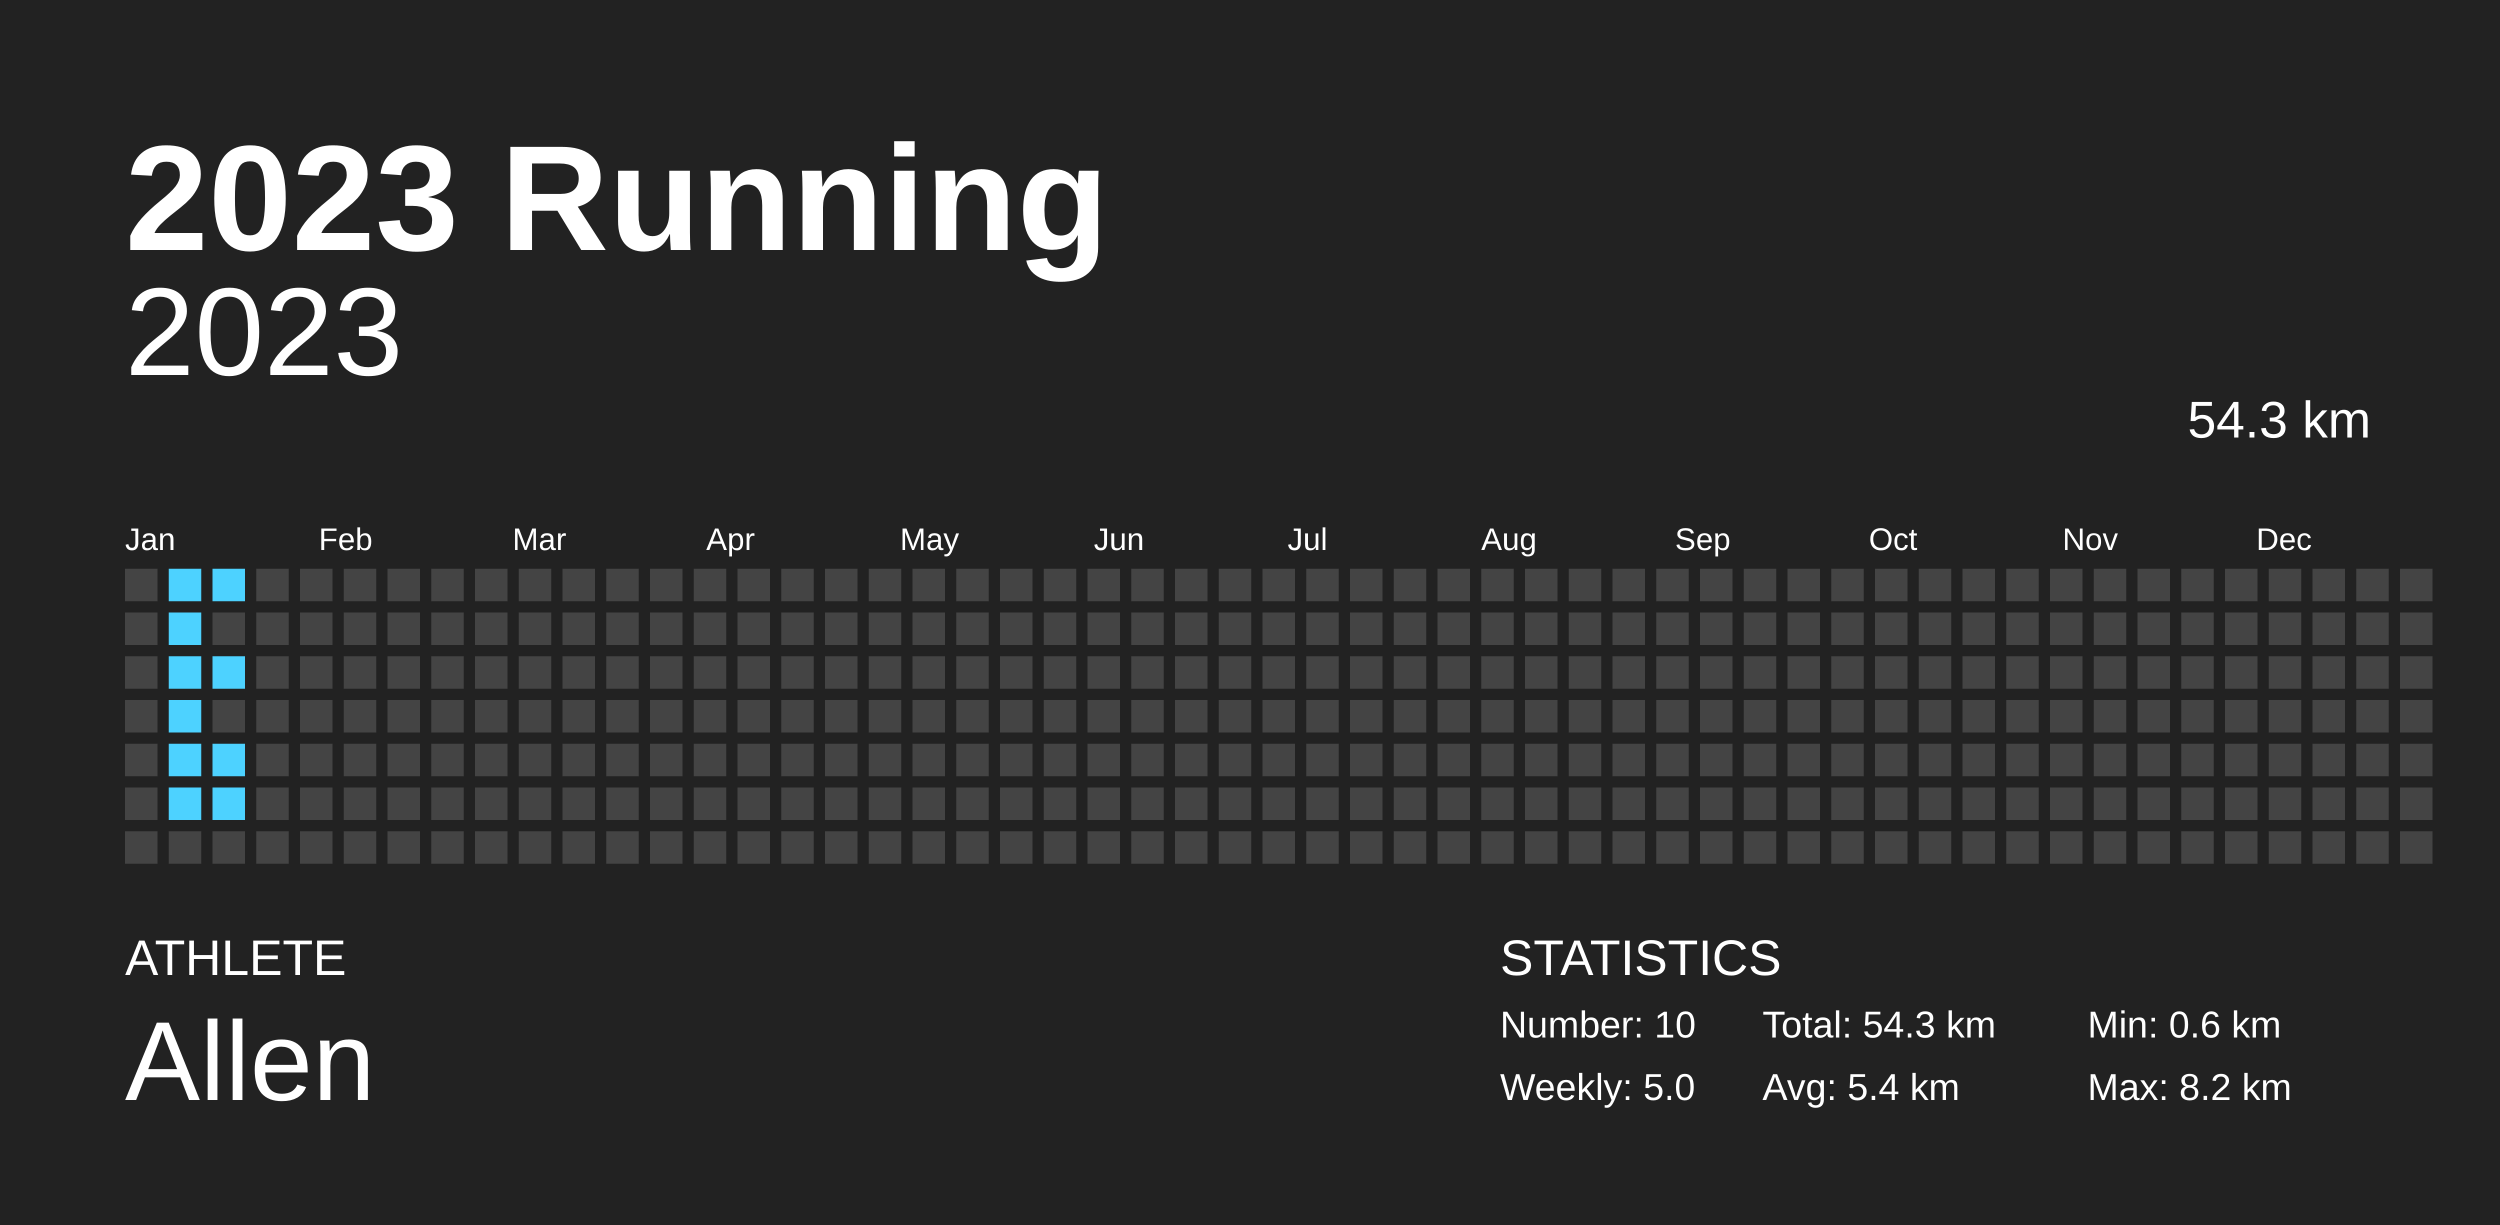
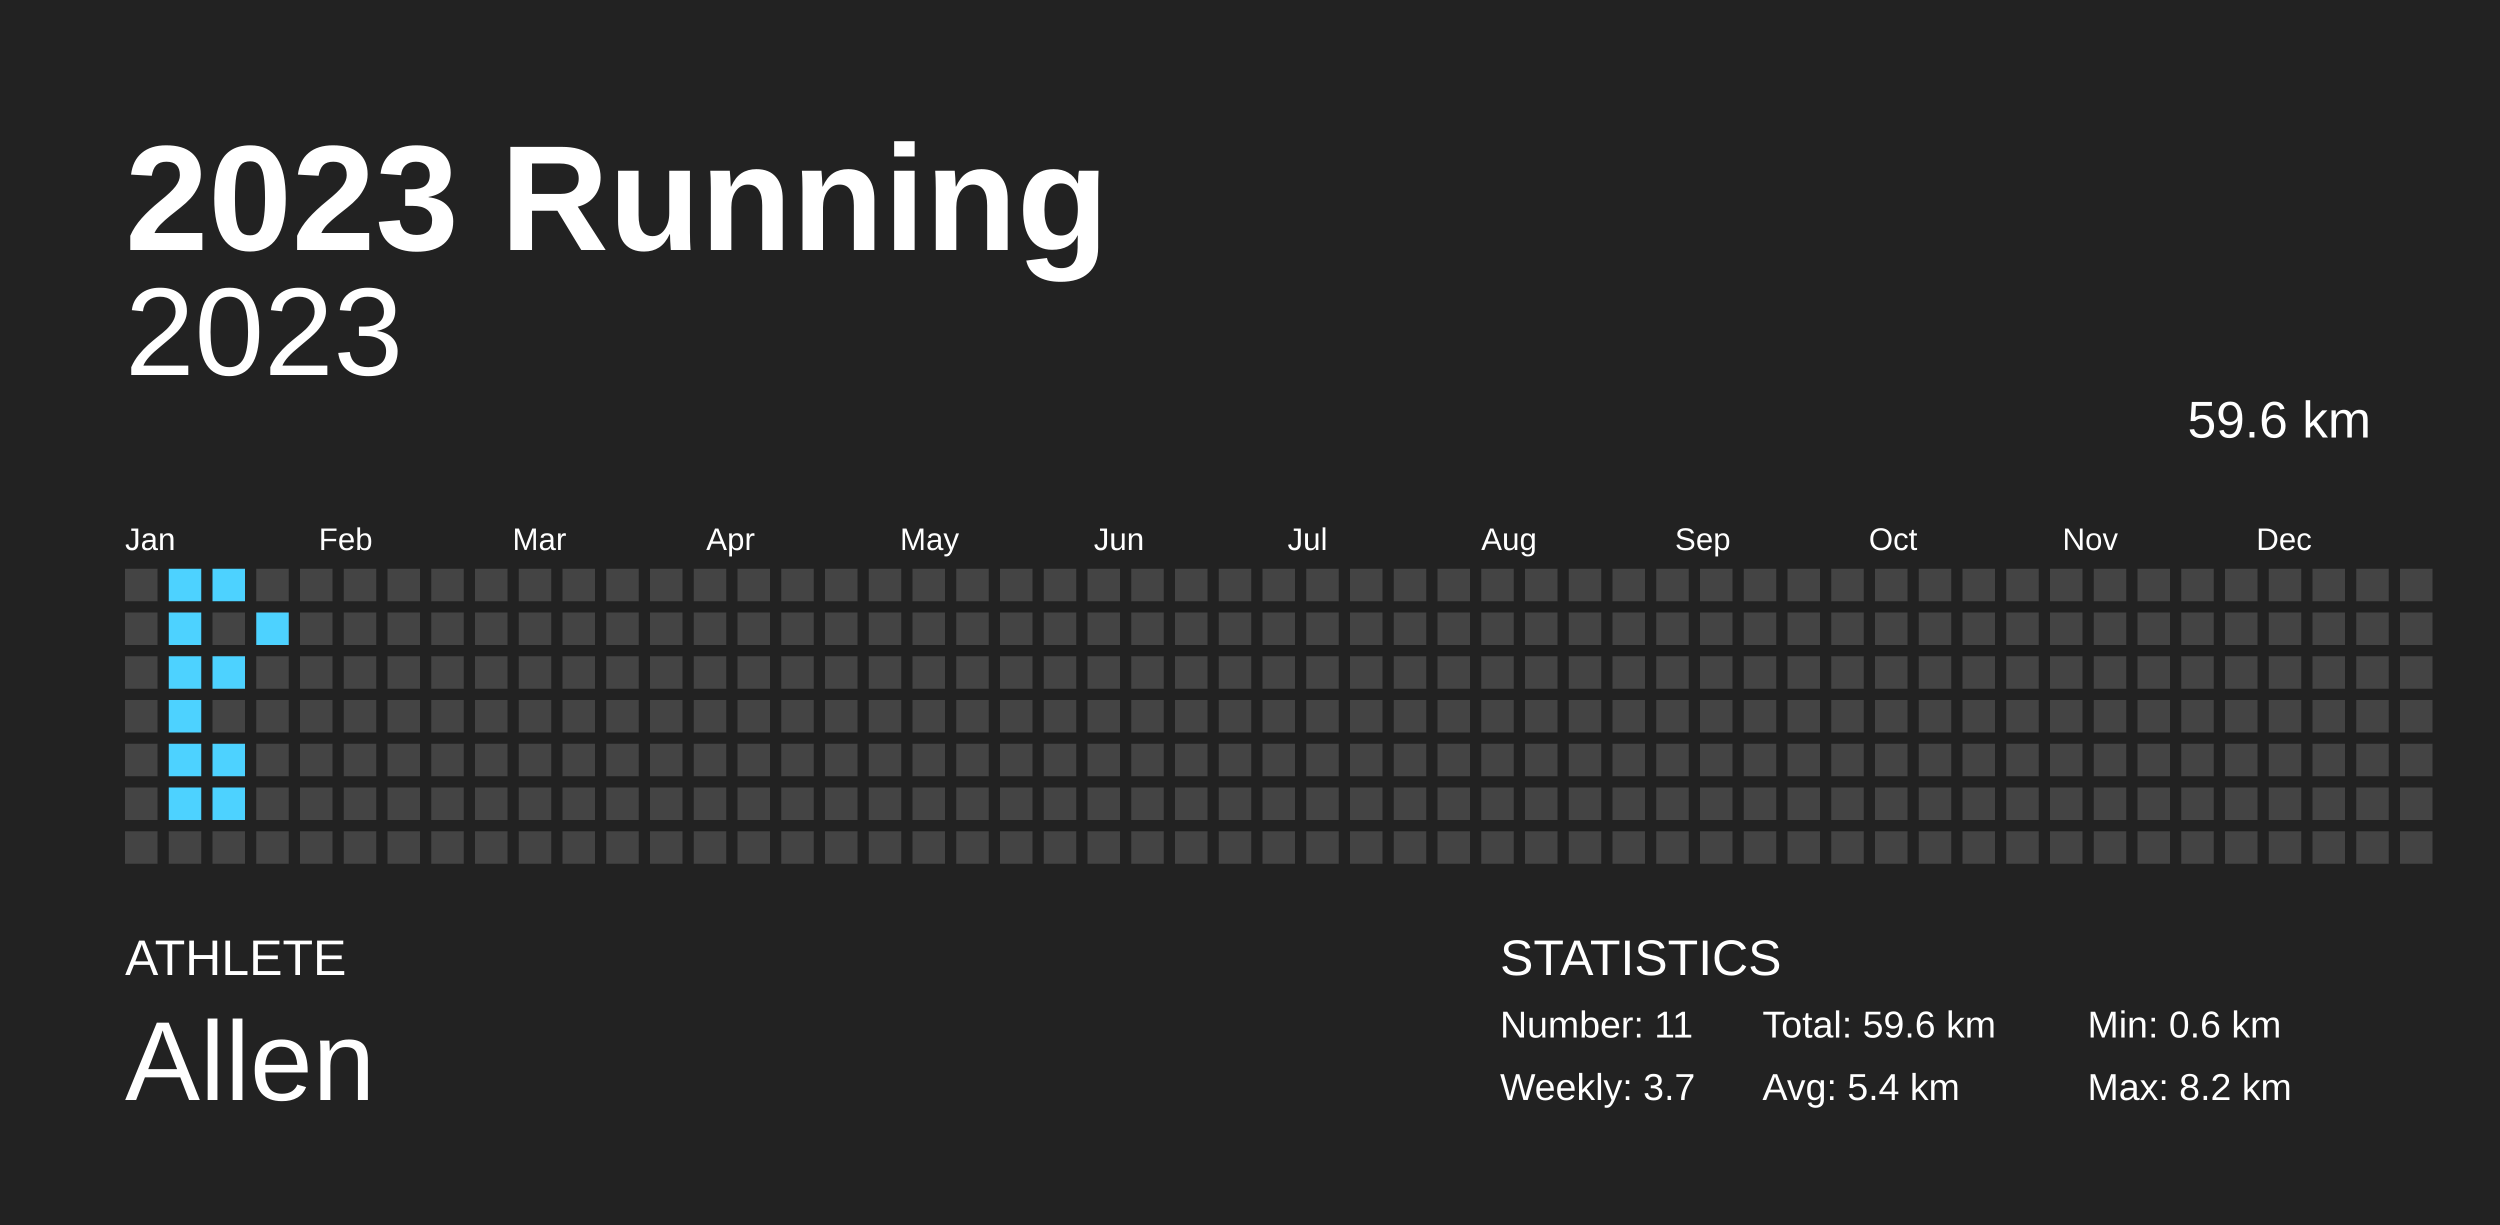
<svg xmlns="http://www.w3.org/2000/svg" baseProfile="full" height="98mm" version="1.1" viewBox="0,0,200,98" width="200mm">
  <defs />
  <rect fill="#222222" height="98" width="200" x="0" y="0" />
  <text fill="#FFFFFF" style="font-size:12px; font-family:Arial; font-weight:bold;" x="10" y="20">2023 Running</text>
  <text fill="#FFFFFF" style="font-size:4px; font-family:Arial" x="10" y="78">ATHLETE</text>
  <text fill="#FFFFFF" style="font-size:9px; font-family:Arial" x="10" y="88">Allen</text>
  <text fill="#FFFFFF" style="font-size:4px; font-family:Arial" x="120" y="78">STATISTICS</text>
-   <text fill="#FFFFFF" style="font-size:3px; font-family:Arial" x="120" y="83">Number: 10</text>
-   <text fill="#FFFFFF" style="font-size:3px; font-family:Arial" x="120" y="88">Weekly: 5.0</text>
-   <text fill="#FFFFFF" style="font-size:3px; font-family:Arial" x="141" y="83">Total: 54.3 km</text>
+   <text fill="#FFFFFF" style="font-size:3px; font-family:Arial" x="120" y="83">Number: 11</text>
+   <text fill="#FFFFFF" style="font-size:3px; font-family:Arial" x="120" y="88">Weekly: 3.7</text>
+   <text fill="#FFFFFF" style="font-size:3px; font-family:Arial" x="141" y="83">Total: 59.6 km</text>
  <text fill="#FFFFFF" style="font-size:3px; font-family:Arial" x="141" y="88">Avg: 5.4 km</text>
  <text fill="#FFFFFF" style="font-size:3px; font-family:Arial" x="167" y="83">Min: 0.6 km</text>
  <text fill="#FFFFFF" style="font-size:3px; font-family:Arial" x="167" y="88">Max: 8.2 km</text>
  <text alignment-baseline="hanging" fill="#FFFFFF" style="font-size:10.0px; font-family:Arial;" x="10" y="30">2023</text>
-   <text alignment-baseline="hanging" fill="#FFFFFF" style="font-size:4.125px; font-family:Arial;" x="175" y="35">54.3 km</text>
+   <text alignment-baseline="hanging" fill="#FFFFFF" style="font-size:4.125px; font-family:Arial;" x="175" y="35">59.6 km</text>
  <text fill="#FFFFFF" style="font-size:2.5px; font-family:Arial" x="10.0" y="44">Jan</text>
  <text fill="#FFFFFF" style="font-size:2.5px; font-family:Arial" x="25.5" y="44">Feb</text>
  <text fill="#FFFFFF" style="font-size:2.5px; font-family:Arial" x="41.0" y="44">Mar</text>
  <text fill="#FFFFFF" style="font-size:2.5px; font-family:Arial" x="56.5" y="44">Apr</text>
  <text fill="#FFFFFF" style="font-size:2.5px; font-family:Arial" x="72.0" y="44">May</text>
  <text fill="#FFFFFF" style="font-size:2.5px; font-family:Arial" x="87.5" y="44">Jun</text>
  <text fill="#FFFFFF" style="font-size:2.5px; font-family:Arial" x="103.0" y="44">Jul</text>
  <text fill="#FFFFFF" style="font-size:2.5px; font-family:Arial" x="118.5" y="44">Aug</text>
  <text fill="#FFFFFF" style="font-size:2.5px; font-family:Arial" x="134.0" y="44">Sep</text>
  <text fill="#FFFFFF" style="font-size:2.5px; font-family:Arial" x="149.5" y="44">Oct</text>
  <text fill="#FFFFFF" style="font-size:2.5px; font-family:Arial" x="165.0" y="44">Nov</text>
  <text fill="#FFFFFF" style="font-size:2.5px; font-family:Arial" x="180.5" y="44">Dec</text>
  <rect fill="#444444" height="2.6" width="2.6" x="10.0" y="45.5" />
  <rect fill="#444444" height="2.6" width="2.6" x="10.0" y="49.0" />
  <rect fill="#444444" height="2.6" width="2.6" x="10.0" y="52.5" />
  <rect fill="#444444" height="2.6" width="2.6" x="10.0" y="56.0" />
  <rect fill="#444444" height="2.6" width="2.6" x="10.0" y="59.5" />
  <rect fill="#444444" height="2.6" width="2.6" x="10.0" y="63.0" />
  <rect fill="#444444" height="2.6" width="2.6" x="10.0" y="66.5" />
  <rect fill="#4dd2ff" height="2.6" width="2.6" x="13.5" y="45.5" />
  <rect fill="#4dd2ff" height="2.6" width="2.6" x="13.5" y="49.0" />
  <rect fill="#4dd2ff" height="2.6" width="2.6" x="13.5" y="52.5" />
  <rect fill="#4dd2ff" height="2.6" width="2.6" x="13.5" y="56.0" />
  <rect fill="#4dd2ff" height="2.6" width="2.6" x="13.5" y="59.5" />
  <rect fill="#4dd2ff" height="2.6" width="2.6" x="13.5" y="63.0" />
  <rect fill="#444444" height="2.6" width="2.6" x="13.5" y="66.5" />
  <rect fill="#4dd2ff" height="2.6" width="2.6" x="17.0" y="45.5" />
  <rect fill="#444444" height="2.6" width="2.6" x="17.0" y="49.0" />
  <rect fill="#4dd2ff" height="2.6" width="2.6" x="17.0" y="52.5" />
  <rect fill="#444444" height="2.6" width="2.6" x="17.0" y="56.0" />
  <rect fill="#4dd2ff" height="2.6" width="2.6" x="17.0" y="59.5" />
  <rect fill="#4dd2ff" height="2.6" width="2.6" x="17.0" y="63.0" />
  <rect fill="#444444" height="2.6" width="2.6" x="17.0" y="66.5" />
  <rect fill="#444444" height="2.6" width="2.6" x="20.5" y="45.5" />
-   <rect fill="#444444" height="2.6" width="2.6" x="20.5" y="49.0" />
+   <rect fill="#4dd2ff" height="2.6" width="2.6" x="20.5" y="49.0" />
  <rect fill="#444444" height="2.6" width="2.6" x="20.5" y="52.5" />
  <rect fill="#444444" height="2.6" width="2.6" x="20.5" y="56.0" />
  <rect fill="#444444" height="2.6" width="2.6" x="20.5" y="59.5" />
  <rect fill="#444444" height="2.6" width="2.6" x="20.5" y="63.0" />
  <rect fill="#444444" height="2.6" width="2.6" x="20.5" y="66.5" />
  <rect fill="#444444" height="2.6" width="2.6" x="24.0" y="45.5" />
  <rect fill="#444444" height="2.6" width="2.6" x="24.0" y="49.0" />
  <rect fill="#444444" height="2.6" width="2.6" x="24.0" y="52.5" />
  <rect fill="#444444" height="2.6" width="2.6" x="24.0" y="56.0" />
  <rect fill="#444444" height="2.6" width="2.6" x="24.0" y="59.5" />
  <rect fill="#444444" height="2.6" width="2.6" x="24.0" y="63.0" />
  <rect fill="#444444" height="2.6" width="2.6" x="24.0" y="66.5" />
  <rect fill="#444444" height="2.6" width="2.6" x="27.5" y="45.5" />
  <rect fill="#444444" height="2.6" width="2.6" x="27.5" y="49.0" />
  <rect fill="#444444" height="2.6" width="2.6" x="27.5" y="52.5" />
  <rect fill="#444444" height="2.6" width="2.6" x="27.5" y="56.0" />
  <rect fill="#444444" height="2.6" width="2.6" x="27.5" y="59.5" />
  <rect fill="#444444" height="2.6" width="2.6" x="27.5" y="63.0" />
  <rect fill="#444444" height="2.6" width="2.6" x="27.5" y="66.5" />
  <rect fill="#444444" height="2.6" width="2.6" x="31.0" y="45.5" />
  <rect fill="#444444" height="2.6" width="2.6" x="31.0" y="49.0" />
  <rect fill="#444444" height="2.6" width="2.6" x="31.0" y="52.5" />
  <rect fill="#444444" height="2.6" width="2.6" x="31.0" y="56.0" />
  <rect fill="#444444" height="2.6" width="2.6" x="31.0" y="59.5" />
  <rect fill="#444444" height="2.6" width="2.6" x="31.0" y="63.0" />
  <rect fill="#444444" height="2.6" width="2.6" x="31.0" y="66.5" />
  <rect fill="#444444" height="2.6" width="2.6" x="34.5" y="45.5" />
  <rect fill="#444444" height="2.6" width="2.6" x="34.5" y="49.0" />
  <rect fill="#444444" height="2.6" width="2.6" x="34.5" y="52.5" />
  <rect fill="#444444" height="2.6" width="2.6" x="34.5" y="56.0" />
  <rect fill="#444444" height="2.6" width="2.6" x="34.5" y="59.5" />
  <rect fill="#444444" height="2.6" width="2.6" x="34.5" y="63.0" />
  <rect fill="#444444" height="2.6" width="2.6" x="34.5" y="66.5" />
  <rect fill="#444444" height="2.6" width="2.6" x="38.0" y="45.5" />
  <rect fill="#444444" height="2.6" width="2.6" x="38.0" y="49.0" />
  <rect fill="#444444" height="2.6" width="2.6" x="38.0" y="52.5" />
  <rect fill="#444444" height="2.6" width="2.6" x="38.0" y="56.0" />
  <rect fill="#444444" height="2.6" width="2.6" x="38.0" y="59.5" />
  <rect fill="#444444" height="2.6" width="2.6" x="38.0" y="63.0" />
  <rect fill="#444444" height="2.6" width="2.6" x="38.0" y="66.5" />
  <rect fill="#444444" height="2.6" width="2.6" x="41.5" y="45.5" />
  <rect fill="#444444" height="2.6" width="2.6" x="41.5" y="49.0" />
  <rect fill="#444444" height="2.6" width="2.6" x="41.5" y="52.5" />
  <rect fill="#444444" height="2.6" width="2.6" x="41.5" y="56.0" />
  <rect fill="#444444" height="2.6" width="2.6" x="41.5" y="59.5" />
  <rect fill="#444444" height="2.6" width="2.6" x="41.5" y="63.0" />
  <rect fill="#444444" height="2.6" width="2.6" x="41.5" y="66.5" />
  <rect fill="#444444" height="2.6" width="2.6" x="45.0" y="45.5" />
  <rect fill="#444444" height="2.6" width="2.6" x="45.0" y="49.0" />
  <rect fill="#444444" height="2.6" width="2.6" x="45.0" y="52.5" />
  <rect fill="#444444" height="2.6" width="2.6" x="45.0" y="56.0" />
  <rect fill="#444444" height="2.6" width="2.6" x="45.0" y="59.5" />
  <rect fill="#444444" height="2.6" width="2.6" x="45.0" y="63.0" />
  <rect fill="#444444" height="2.6" width="2.6" x="45.0" y="66.5" />
  <rect fill="#444444" height="2.6" width="2.6" x="48.5" y="45.5" />
  <rect fill="#444444" height="2.6" width="2.6" x="48.5" y="49.0" />
  <rect fill="#444444" height="2.6" width="2.6" x="48.5" y="52.5" />
  <rect fill="#444444" height="2.6" width="2.6" x="48.5" y="56.0" />
  <rect fill="#444444" height="2.6" width="2.6" x="48.5" y="59.5" />
  <rect fill="#444444" height="2.6" width="2.6" x="48.5" y="63.0" />
  <rect fill="#444444" height="2.6" width="2.6" x="48.5" y="66.5" />
  <rect fill="#444444" height="2.6" width="2.6" x="52.0" y="45.5" />
  <rect fill="#444444" height="2.6" width="2.6" x="52.0" y="49.0" />
  <rect fill="#444444" height="2.6" width="2.6" x="52.0" y="52.5" />
  <rect fill="#444444" height="2.6" width="2.6" x="52.0" y="56.0" />
  <rect fill="#444444" height="2.6" width="2.6" x="52.0" y="59.5" />
  <rect fill="#444444" height="2.6" width="2.6" x="52.0" y="63.0" />
  <rect fill="#444444" height="2.6" width="2.6" x="52.0" y="66.5" />
  <rect fill="#444444" height="2.6" width="2.6" x="55.5" y="45.5" />
  <rect fill="#444444" height="2.6" width="2.6" x="55.5" y="49.0" />
  <rect fill="#444444" height="2.6" width="2.6" x="55.5" y="52.5" />
  <rect fill="#444444" height="2.6" width="2.6" x="55.5" y="56.0" />
  <rect fill="#444444" height="2.6" width="2.6" x="55.5" y="59.5" />
  <rect fill="#444444" height="2.6" width="2.6" x="55.5" y="63.0" />
  <rect fill="#444444" height="2.6" width="2.6" x="55.5" y="66.5" />
  <rect fill="#444444" height="2.6" width="2.6" x="59.0" y="45.5" />
  <rect fill="#444444" height="2.6" width="2.6" x="59.0" y="49.0" />
  <rect fill="#444444" height="2.6" width="2.6" x="59.0" y="52.5" />
  <rect fill="#444444" height="2.6" width="2.6" x="59.0" y="56.0" />
  <rect fill="#444444" height="2.6" width="2.6" x="59.0" y="59.5" />
  <rect fill="#444444" height="2.6" width="2.6" x="59.0" y="63.0" />
  <rect fill="#444444" height="2.6" width="2.6" x="59.0" y="66.5" />
  <rect fill="#444444" height="2.6" width="2.6" x="62.5" y="45.5" />
  <rect fill="#444444" height="2.6" width="2.6" x="62.5" y="49.0" />
  <rect fill="#444444" height="2.6" width="2.6" x="62.5" y="52.5" />
  <rect fill="#444444" height="2.6" width="2.6" x="62.5" y="56.0" />
  <rect fill="#444444" height="2.6" width="2.6" x="62.5" y="59.5" />
  <rect fill="#444444" height="2.6" width="2.6" x="62.5" y="63.0" />
  <rect fill="#444444" height="2.6" width="2.6" x="62.5" y="66.5" />
  <rect fill="#444444" height="2.6" width="2.6" x="66.0" y="45.5" />
  <rect fill="#444444" height="2.6" width="2.6" x="66.0" y="49.0" />
  <rect fill="#444444" height="2.6" width="2.6" x="66.0" y="52.5" />
  <rect fill="#444444" height="2.6" width="2.6" x="66.0" y="56.0" />
  <rect fill="#444444" height="2.6" width="2.6" x="66.0" y="59.5" />
  <rect fill="#444444" height="2.6" width="2.6" x="66.0" y="63.0" />
  <rect fill="#444444" height="2.6" width="2.6" x="66.0" y="66.5" />
  <rect fill="#444444" height="2.6" width="2.6" x="69.5" y="45.5" />
  <rect fill="#444444" height="2.6" width="2.6" x="69.5" y="49.0" />
  <rect fill="#444444" height="2.6" width="2.6" x="69.5" y="52.5" />
  <rect fill="#444444" height="2.6" width="2.6" x="69.5" y="56.0" />
  <rect fill="#444444" height="2.6" width="2.6" x="69.5" y="59.5" />
  <rect fill="#444444" height="2.6" width="2.6" x="69.5" y="63.0" />
  <rect fill="#444444" height="2.6" width="2.6" x="69.5" y="66.5" />
  <rect fill="#444444" height="2.6" width="2.6" x="73.0" y="45.5" />
  <rect fill="#444444" height="2.6" width="2.6" x="73.0" y="49.0" />
  <rect fill="#444444" height="2.6" width="2.6" x="73.0" y="52.5" />
  <rect fill="#444444" height="2.6" width="2.6" x="73.0" y="56.0" />
  <rect fill="#444444" height="2.6" width="2.6" x="73.0" y="59.5" />
  <rect fill="#444444" height="2.6" width="2.6" x="73.0" y="63.0" />
  <rect fill="#444444" height="2.6" width="2.6" x="73.0" y="66.5" />
  <rect fill="#444444" height="2.6" width="2.6" x="76.5" y="45.5" />
  <rect fill="#444444" height="2.6" width="2.6" x="76.5" y="49.0" />
  <rect fill="#444444" height="2.6" width="2.6" x="76.5" y="52.5" />
  <rect fill="#444444" height="2.6" width="2.6" x="76.5" y="56.0" />
  <rect fill="#444444" height="2.6" width="2.6" x="76.5" y="59.5" />
  <rect fill="#444444" height="2.6" width="2.6" x="76.5" y="63.0" />
  <rect fill="#444444" height="2.6" width="2.6" x="76.5" y="66.5" />
  <rect fill="#444444" height="2.6" width="2.6" x="80.0" y="45.5" />
  <rect fill="#444444" height="2.6" width="2.6" x="80.0" y="49.0" />
  <rect fill="#444444" height="2.6" width="2.6" x="80.0" y="52.5" />
  <rect fill="#444444" height="2.6" width="2.6" x="80.0" y="56.0" />
  <rect fill="#444444" height="2.6" width="2.6" x="80.0" y="59.5" />
  <rect fill="#444444" height="2.6" width="2.6" x="80.0" y="63.0" />
  <rect fill="#444444" height="2.6" width="2.6" x="80.0" y="66.5" />
  <rect fill="#444444" height="2.6" width="2.6" x="83.5" y="45.5" />
  <rect fill="#444444" height="2.6" width="2.6" x="83.5" y="49.0" />
  <rect fill="#444444" height="2.6" width="2.6" x="83.5" y="52.5" />
  <rect fill="#444444" height="2.6" width="2.6" x="83.5" y="56.0" />
  <rect fill="#444444" height="2.6" width="2.6" x="83.5" y="59.5" />
  <rect fill="#444444" height="2.6" width="2.6" x="83.5" y="63.0" />
  <rect fill="#444444" height="2.6" width="2.6" x="83.5" y="66.5" />
  <rect fill="#444444" height="2.6" width="2.6" x="87.0" y="45.5" />
  <rect fill="#444444" height="2.6" width="2.6" x="87.0" y="49.0" />
  <rect fill="#444444" height="2.6" width="2.6" x="87.0" y="52.5" />
  <rect fill="#444444" height="2.6" width="2.6" x="87.0" y="56.0" />
  <rect fill="#444444" height="2.6" width="2.6" x="87.0" y="59.5" />
  <rect fill="#444444" height="2.6" width="2.6" x="87.0" y="63.0" />
  <rect fill="#444444" height="2.6" width="2.6" x="87.0" y="66.5" />
  <rect fill="#444444" height="2.6" width="2.6" x="90.5" y="45.5" />
  <rect fill="#444444" height="2.6" width="2.6" x="90.5" y="49.0" />
  <rect fill="#444444" height="2.6" width="2.6" x="90.5" y="52.5" />
  <rect fill="#444444" height="2.6" width="2.6" x="90.5" y="56.0" />
  <rect fill="#444444" height="2.6" width="2.6" x="90.5" y="59.5" />
  <rect fill="#444444" height="2.6" width="2.6" x="90.5" y="63.0" />
  <rect fill="#444444" height="2.6" width="2.6" x="90.5" y="66.5" />
  <rect fill="#444444" height="2.6" width="2.6" x="94.0" y="45.5" />
  <rect fill="#444444" height="2.6" width="2.6" x="94.0" y="49.0" />
  <rect fill="#444444" height="2.6" width="2.6" x="94.0" y="52.5" />
  <rect fill="#444444" height="2.6" width="2.6" x="94.0" y="56.0" />
  <rect fill="#444444" height="2.6" width="2.6" x="94.0" y="59.5" />
  <rect fill="#444444" height="2.6" width="2.6" x="94.0" y="63.0" />
  <rect fill="#444444" height="2.6" width="2.6" x="94.0" y="66.5" />
  <rect fill="#444444" height="2.6" width="2.6" x="97.5" y="45.5" />
  <rect fill="#444444" height="2.6" width="2.6" x="97.5" y="49.0" />
  <rect fill="#444444" height="2.6" width="2.6" x="97.5" y="52.5" />
  <rect fill="#444444" height="2.6" width="2.6" x="97.5" y="56.0" />
  <rect fill="#444444" height="2.6" width="2.6" x="97.5" y="59.5" />
  <rect fill="#444444" height="2.6" width="2.6" x="97.5" y="63.0" />
  <rect fill="#444444" height="2.6" width="2.6" x="97.5" y="66.5" />
  <rect fill="#444444" height="2.6" width="2.6" x="101.0" y="45.5" />
  <rect fill="#444444" height="2.6" width="2.6" x="101.0" y="49.0" />
  <rect fill="#444444" height="2.6" width="2.6" x="101.0" y="52.5" />
  <rect fill="#444444" height="2.6" width="2.6" x="101.0" y="56.0" />
  <rect fill="#444444" height="2.6" width="2.6" x="101.0" y="59.5" />
  <rect fill="#444444" height="2.6" width="2.6" x="101.0" y="63.0" />
  <rect fill="#444444" height="2.6" width="2.6" x="101.0" y="66.5" />
  <rect fill="#444444" height="2.6" width="2.6" x="104.5" y="45.5" />
  <rect fill="#444444" height="2.6" width="2.6" x="104.5" y="49.0" />
  <rect fill="#444444" height="2.6" width="2.6" x="104.5" y="52.5" />
  <rect fill="#444444" height="2.6" width="2.6" x="104.5" y="56.0" />
  <rect fill="#444444" height="2.6" width="2.6" x="104.5" y="59.5" />
  <rect fill="#444444" height="2.6" width="2.6" x="104.5" y="63.0" />
  <rect fill="#444444" height="2.6" width="2.6" x="104.5" y="66.5" />
  <rect fill="#444444" height="2.6" width="2.6" x="108.0" y="45.5" />
  <rect fill="#444444" height="2.6" width="2.6" x="108.0" y="49.0" />
  <rect fill="#444444" height="2.6" width="2.6" x="108.0" y="52.5" />
  <rect fill="#444444" height="2.6" width="2.6" x="108.0" y="56.0" />
  <rect fill="#444444" height="2.6" width="2.6" x="108.0" y="59.5" />
  <rect fill="#444444" height="2.6" width="2.6" x="108.0" y="63.0" />
  <rect fill="#444444" height="2.6" width="2.6" x="108.0" y="66.5" />
  <rect fill="#444444" height="2.6" width="2.6" x="111.5" y="45.5" />
  <rect fill="#444444" height="2.6" width="2.6" x="111.5" y="49.0" />
  <rect fill="#444444" height="2.6" width="2.6" x="111.5" y="52.5" />
  <rect fill="#444444" height="2.6" width="2.6" x="111.5" y="56.0" />
  <rect fill="#444444" height="2.6" width="2.6" x="111.5" y="59.5" />
  <rect fill="#444444" height="2.6" width="2.6" x="111.5" y="63.0" />
  <rect fill="#444444" height="2.6" width="2.6" x="111.5" y="66.5" />
  <rect fill="#444444" height="2.6" width="2.6" x="115.0" y="45.5" />
  <rect fill="#444444" height="2.6" width="2.6" x="115.0" y="49.0" />
  <rect fill="#444444" height="2.6" width="2.6" x="115.0" y="52.5" />
  <rect fill="#444444" height="2.6" width="2.6" x="115.0" y="56.0" />
  <rect fill="#444444" height="2.6" width="2.6" x="115.0" y="59.5" />
  <rect fill="#444444" height="2.6" width="2.6" x="115.0" y="63.0" />
  <rect fill="#444444" height="2.6" width="2.6" x="115.0" y="66.5" />
  <rect fill="#444444" height="2.6" width="2.6" x="118.5" y="45.5" />
  <rect fill="#444444" height="2.6" width="2.6" x="118.5" y="49.0" />
  <rect fill="#444444" height="2.6" width="2.6" x="118.5" y="52.5" />
  <rect fill="#444444" height="2.6" width="2.6" x="118.5" y="56.0" />
  <rect fill="#444444" height="2.6" width="2.6" x="118.5" y="59.5" />
  <rect fill="#444444" height="2.6" width="2.6" x="118.5" y="63.0" />
  <rect fill="#444444" height="2.6" width="2.6" x="118.5" y="66.5" />
  <rect fill="#444444" height="2.6" width="2.6" x="122.0" y="45.5" />
  <rect fill="#444444" height="2.6" width="2.6" x="122.0" y="49.0" />
  <rect fill="#444444" height="2.6" width="2.6" x="122.0" y="52.5" />
  <rect fill="#444444" height="2.6" width="2.6" x="122.0" y="56.0" />
  <rect fill="#444444" height="2.6" width="2.6" x="122.0" y="59.5" />
  <rect fill="#444444" height="2.6" width="2.6" x="122.0" y="63.0" />
  <rect fill="#444444" height="2.6" width="2.6" x="122.0" y="66.5" />
  <rect fill="#444444" height="2.6" width="2.6" x="125.5" y="45.5" />
  <rect fill="#444444" height="2.6" width="2.6" x="125.5" y="49.0" />
  <rect fill="#444444" height="2.6" width="2.6" x="125.5" y="52.5" />
  <rect fill="#444444" height="2.6" width="2.6" x="125.5" y="56.0" />
  <rect fill="#444444" height="2.6" width="2.6" x="125.5" y="59.5" />
  <rect fill="#444444" height="2.6" width="2.6" x="125.5" y="63.0" />
  <rect fill="#444444" height="2.6" width="2.6" x="125.5" y="66.5" />
  <rect fill="#444444" height="2.6" width="2.6" x="129.0" y="45.5" />
  <rect fill="#444444" height="2.6" width="2.6" x="129.0" y="49.0" />
  <rect fill="#444444" height="2.6" width="2.6" x="129.0" y="52.5" />
  <rect fill="#444444" height="2.6" width="2.6" x="129.0" y="56.0" />
  <rect fill="#444444" height="2.6" width="2.6" x="129.0" y="59.5" />
  <rect fill="#444444" height="2.6" width="2.6" x="129.0" y="63.0" />
  <rect fill="#444444" height="2.6" width="2.6" x="129.0" y="66.5" />
  <rect fill="#444444" height="2.6" width="2.6" x="132.5" y="45.5" />
  <rect fill="#444444" height="2.6" width="2.6" x="132.5" y="49.0" />
  <rect fill="#444444" height="2.6" width="2.6" x="132.5" y="52.5" />
  <rect fill="#444444" height="2.6" width="2.6" x="132.5" y="56.0" />
  <rect fill="#444444" height="2.6" width="2.6" x="132.5" y="59.5" />
  <rect fill="#444444" height="2.6" width="2.6" x="132.5" y="63.0" />
  <rect fill="#444444" height="2.6" width="2.6" x="132.5" y="66.5" />
  <rect fill="#444444" height="2.6" width="2.6" x="136.0" y="45.5" />
  <rect fill="#444444" height="2.6" width="2.6" x="136.0" y="49.0" />
  <rect fill="#444444" height="2.6" width="2.6" x="136.0" y="52.5" />
  <rect fill="#444444" height="2.6" width="2.6" x="136.0" y="56.0" />
  <rect fill="#444444" height="2.6" width="2.6" x="136.0" y="59.5" />
  <rect fill="#444444" height="2.6" width="2.6" x="136.0" y="63.0" />
  <rect fill="#444444" height="2.6" width="2.6" x="136.0" y="66.5" />
  <rect fill="#444444" height="2.6" width="2.6" x="139.5" y="45.5" />
  <rect fill="#444444" height="2.6" width="2.6" x="139.5" y="49.0" />
  <rect fill="#444444" height="2.6" width="2.6" x="139.5" y="52.5" />
  <rect fill="#444444" height="2.6" width="2.6" x="139.5" y="56.0" />
  <rect fill="#444444" height="2.6" width="2.6" x="139.5" y="59.5" />
  <rect fill="#444444" height="2.6" width="2.6" x="139.5" y="63.0" />
  <rect fill="#444444" height="2.6" width="2.6" x="139.5" y="66.5" />
  <rect fill="#444444" height="2.6" width="2.6" x="143.0" y="45.5" />
  <rect fill="#444444" height="2.6" width="2.6" x="143.0" y="49.0" />
  <rect fill="#444444" height="2.6" width="2.6" x="143.0" y="52.5" />
  <rect fill="#444444" height="2.6" width="2.6" x="143.0" y="56.0" />
  <rect fill="#444444" height="2.6" width="2.6" x="143.0" y="59.5" />
  <rect fill="#444444" height="2.6" width="2.6" x="143.0" y="63.0" />
  <rect fill="#444444" height="2.6" width="2.6" x="143.0" y="66.5" />
  <rect fill="#444444" height="2.6" width="2.6" x="146.5" y="45.5" />
  <rect fill="#444444" height="2.6" width="2.6" x="146.5" y="49.0" />
  <rect fill="#444444" height="2.6" width="2.6" x="146.5" y="52.5" />
  <rect fill="#444444" height="2.6" width="2.6" x="146.5" y="56.0" />
  <rect fill="#444444" height="2.6" width="2.6" x="146.5" y="59.5" />
  <rect fill="#444444" height="2.6" width="2.6" x="146.5" y="63.0" />
  <rect fill="#444444" height="2.6" width="2.6" x="146.5" y="66.5" />
  <rect fill="#444444" height="2.6" width="2.6" x="150.0" y="45.5" />
  <rect fill="#444444" height="2.6" width="2.6" x="150.0" y="49.0" />
  <rect fill="#444444" height="2.6" width="2.6" x="150.0" y="52.5" />
  <rect fill="#444444" height="2.6" width="2.6" x="150.0" y="56.0" />
  <rect fill="#444444" height="2.6" width="2.6" x="150.0" y="59.5" />
  <rect fill="#444444" height="2.6" width="2.6" x="150.0" y="63.0" />
  <rect fill="#444444" height="2.6" width="2.6" x="150.0" y="66.5" />
  <rect fill="#444444" height="2.6" width="2.6" x="153.5" y="45.5" />
  <rect fill="#444444" height="2.6" width="2.6" x="153.5" y="49.0" />
  <rect fill="#444444" height="2.6" width="2.6" x="153.5" y="52.5" />
  <rect fill="#444444" height="2.6" width="2.6" x="153.5" y="56.0" />
  <rect fill="#444444" height="2.6" width="2.6" x="153.5" y="59.5" />
  <rect fill="#444444" height="2.6" width="2.6" x="153.5" y="63.0" />
  <rect fill="#444444" height="2.6" width="2.6" x="153.5" y="66.5" />
  <rect fill="#444444" height="2.6" width="2.6" x="157.0" y="45.5" />
  <rect fill="#444444" height="2.6" width="2.6" x="157.0" y="49.0" />
  <rect fill="#444444" height="2.6" width="2.6" x="157.0" y="52.5" />
  <rect fill="#444444" height="2.6" width="2.6" x="157.0" y="56.0" />
  <rect fill="#444444" height="2.6" width="2.6" x="157.0" y="59.5" />
  <rect fill="#444444" height="2.6" width="2.6" x="157.0" y="63.0" />
  <rect fill="#444444" height="2.6" width="2.6" x="157.0" y="66.5" />
  <rect fill="#444444" height="2.6" width="2.6" x="160.5" y="45.5" />
  <rect fill="#444444" height="2.6" width="2.6" x="160.5" y="49.0" />
  <rect fill="#444444" height="2.6" width="2.6" x="160.5" y="52.5" />
  <rect fill="#444444" height="2.6" width="2.6" x="160.5" y="56.0" />
  <rect fill="#444444" height="2.6" width="2.6" x="160.5" y="59.5" />
  <rect fill="#444444" height="2.6" width="2.6" x="160.5" y="63.0" />
  <rect fill="#444444" height="2.6" width="2.6" x="160.5" y="66.5" />
  <rect fill="#444444" height="2.6" width="2.6" x="164.0" y="45.5" />
  <rect fill="#444444" height="2.6" width="2.6" x="164.0" y="49.0" />
  <rect fill="#444444" height="2.6" width="2.6" x="164.0" y="52.5" />
  <rect fill="#444444" height="2.6" width="2.6" x="164.0" y="56.0" />
  <rect fill="#444444" height="2.6" width="2.6" x="164.0" y="59.5" />
  <rect fill="#444444" height="2.6" width="2.6" x="164.0" y="63.0" />
  <rect fill="#444444" height="2.6" width="2.6" x="164.0" y="66.5" />
  <rect fill="#444444" height="2.6" width="2.6" x="167.5" y="45.5" />
  <rect fill="#444444" height="2.6" width="2.6" x="167.5" y="49.0" />
  <rect fill="#444444" height="2.6" width="2.6" x="167.5" y="52.5" />
  <rect fill="#444444" height="2.6" width="2.6" x="167.5" y="56.0" />
  <rect fill="#444444" height="2.6" width="2.6" x="167.5" y="59.5" />
  <rect fill="#444444" height="2.6" width="2.6" x="167.5" y="63.0" />
  <rect fill="#444444" height="2.6" width="2.6" x="167.5" y="66.5" />
  <rect fill="#444444" height="2.6" width="2.6" x="171.0" y="45.5" />
  <rect fill="#444444" height="2.6" width="2.6" x="171.0" y="49.0" />
  <rect fill="#444444" height="2.6" width="2.6" x="171.0" y="52.5" />
  <rect fill="#444444" height="2.6" width="2.6" x="171.0" y="56.0" />
  <rect fill="#444444" height="2.6" width="2.6" x="171.0" y="59.5" />
  <rect fill="#444444" height="2.6" width="2.6" x="171.0" y="63.0" />
  <rect fill="#444444" height="2.6" width="2.6" x="171.0" y="66.5" />
  <rect fill="#444444" height="2.6" width="2.6" x="174.5" y="45.5" />
  <rect fill="#444444" height="2.6" width="2.6" x="174.5" y="49.0" />
  <rect fill="#444444" height="2.6" width="2.6" x="174.5" y="52.5" />
  <rect fill="#444444" height="2.6" width="2.6" x="174.5" y="56.0" />
  <rect fill="#444444" height="2.6" width="2.6" x="174.5" y="59.5" />
  <rect fill="#444444" height="2.6" width="2.6" x="174.5" y="63.0" />
  <rect fill="#444444" height="2.6" width="2.6" x="174.5" y="66.5" />
  <rect fill="#444444" height="2.6" width="2.6" x="178.0" y="45.5" />
  <rect fill="#444444" height="2.6" width="2.6" x="178.0" y="49.0" />
  <rect fill="#444444" height="2.6" width="2.6" x="178.0" y="52.5" />
  <rect fill="#444444" height="2.6" width="2.6" x="178.0" y="56.0" />
  <rect fill="#444444" height="2.6" width="2.6" x="178.0" y="59.5" />
  <rect fill="#444444" height="2.6" width="2.6" x="178.0" y="63.0" />
  <rect fill="#444444" height="2.6" width="2.6" x="178.0" y="66.5" />
  <rect fill="#444444" height="2.6" width="2.6" x="181.5" y="45.5" />
  <rect fill="#444444" height="2.6" width="2.6" x="181.5" y="49.0" />
  <rect fill="#444444" height="2.6" width="2.6" x="181.5" y="52.5" />
  <rect fill="#444444" height="2.6" width="2.6" x="181.5" y="56.0" />
  <rect fill="#444444" height="2.6" width="2.6" x="181.5" y="59.5" />
  <rect fill="#444444" height="2.6" width="2.6" x="181.5" y="63.0" />
  <rect fill="#444444" height="2.6" width="2.6" x="181.5" y="66.5" />
  <rect fill="#444444" height="2.6" width="2.6" x="185.0" y="45.5" />
  <rect fill="#444444" height="2.6" width="2.6" x="185.0" y="49.0" />
  <rect fill="#444444" height="2.6" width="2.6" x="185.0" y="52.5" />
  <rect fill="#444444" height="2.6" width="2.6" x="185.0" y="56.0" />
  <rect fill="#444444" height="2.6" width="2.6" x="185.0" y="59.5" />
  <rect fill="#444444" height="2.6" width="2.6" x="185.0" y="63.0" />
  <rect fill="#444444" height="2.6" width="2.6" x="185.0" y="66.5" />
  <rect fill="#444444" height="2.6" width="2.6" x="188.5" y="45.5" />
  <rect fill="#444444" height="2.6" width="2.6" x="188.5" y="49.0" />
  <rect fill="#444444" height="2.6" width="2.6" x="188.5" y="52.5" />
  <rect fill="#444444" height="2.6" width="2.6" x="188.5" y="56.0" />
  <rect fill="#444444" height="2.6" width="2.6" x="188.5" y="59.5" />
  <rect fill="#444444" height="2.6" width="2.6" x="188.5" y="63.0" />
  <rect fill="#444444" height="2.6" width="2.6" x="188.5" y="66.5" />
  <rect fill="#444444" height="2.6" width="2.6" x="192.0" y="45.5" />
  <rect fill="#444444" height="2.6" width="2.6" x="192.0" y="49.0" />
  <rect fill="#444444" height="2.6" width="2.6" x="192.0" y="52.5" />
  <rect fill="#444444" height="2.6" width="2.6" x="192.0" y="56.0" />
  <rect fill="#444444" height="2.6" width="2.6" x="192.0" y="59.5" />
  <rect fill="#444444" height="2.6" width="2.6" x="192.0" y="63.0" />
  <rect fill="#444444" height="2.6" width="2.6" x="192.0" y="66.5" />
</svg>
